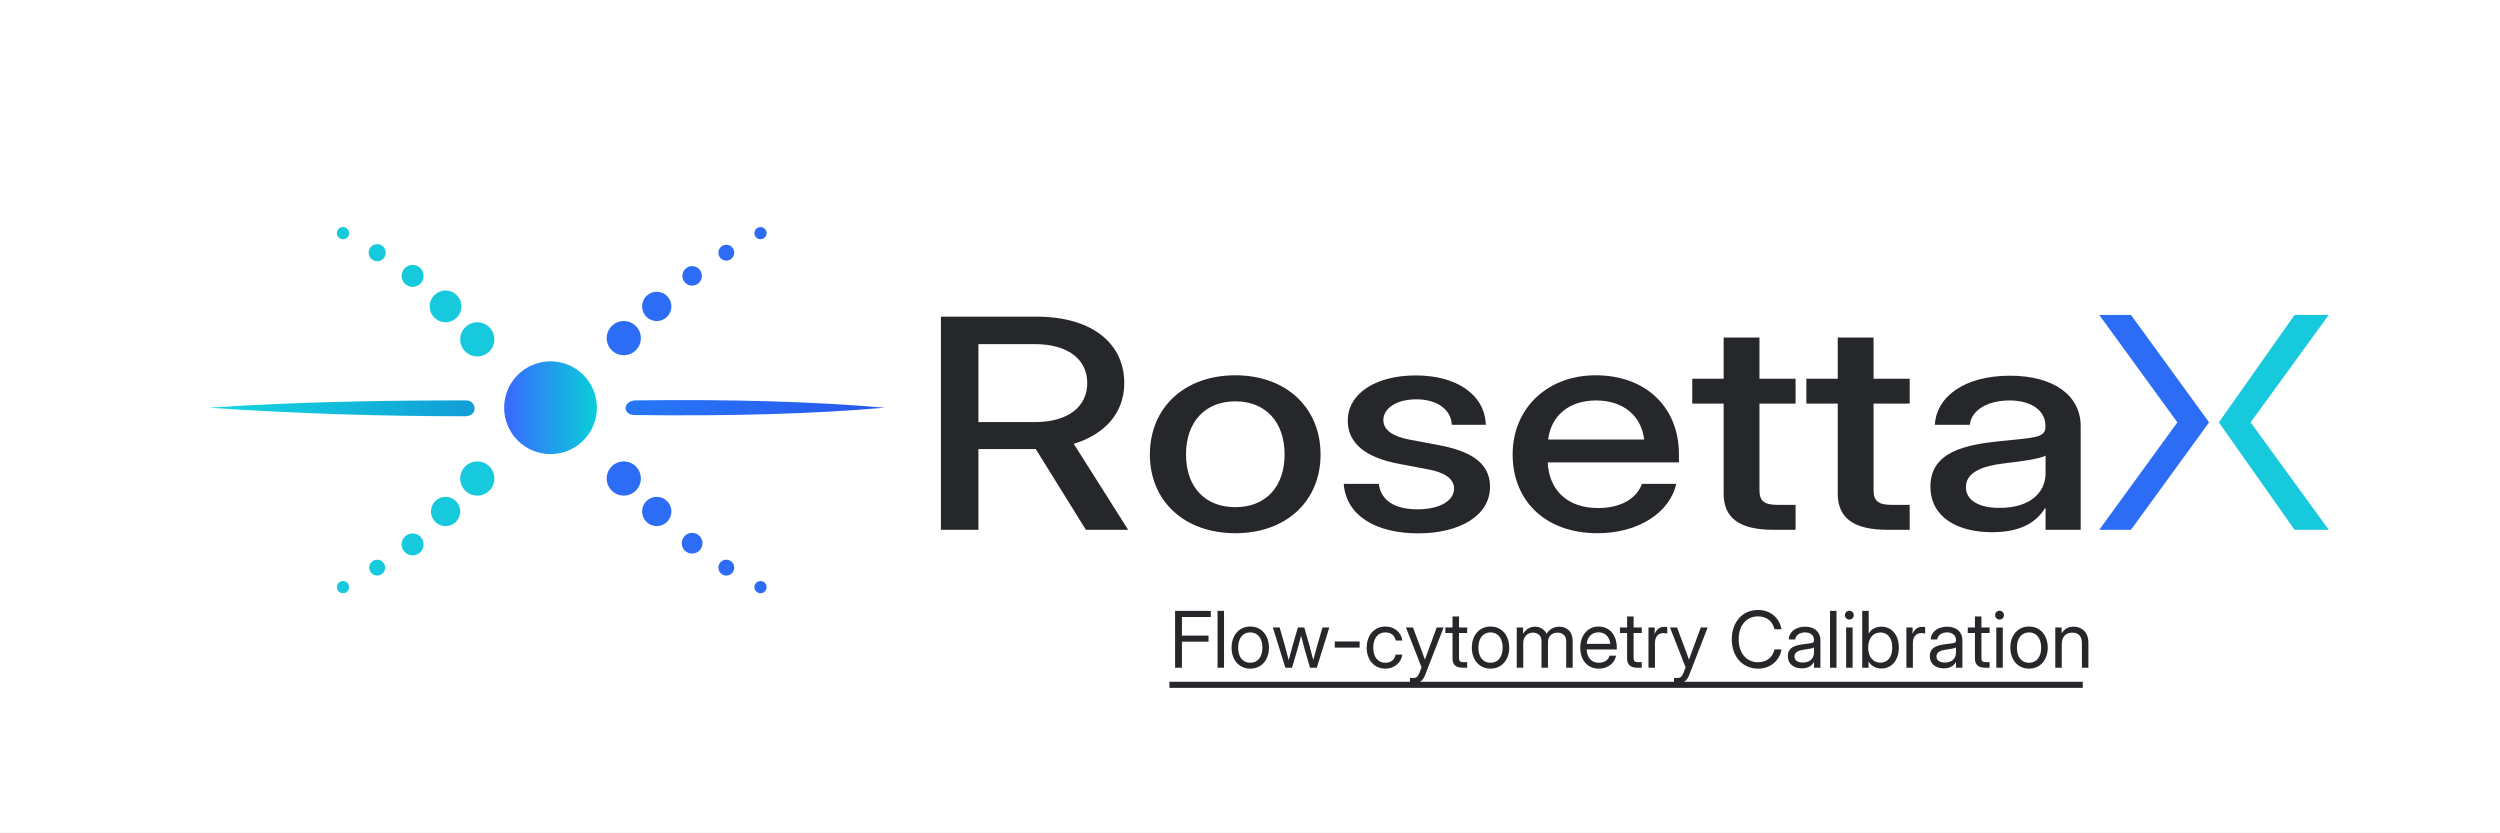
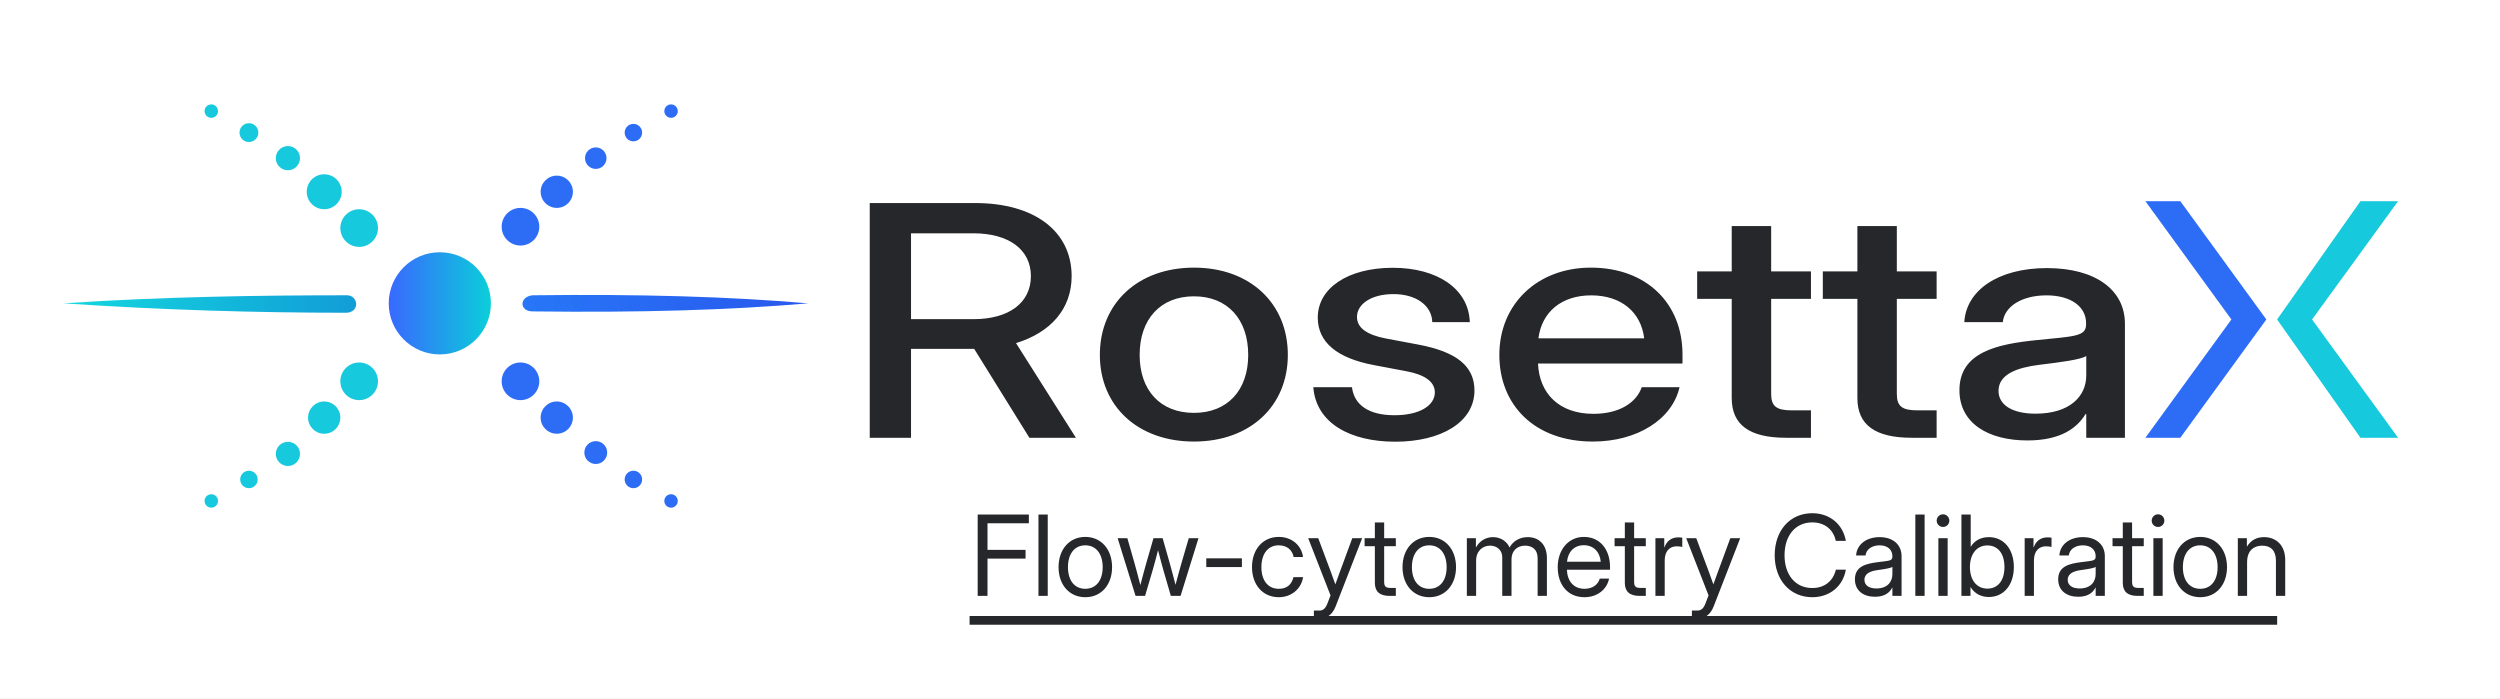
- <svg xmlns="http://www.w3.org/2000/svg" width="2048" height="682" viewBox="0 0 2048 682" role="img" aria-label="RosettaX Flow-cytometry Calibration logo">
-   <defs>
+ <svg xmlns="http://www.w3.org/2000/svg" width="1859.671" height="519.47" viewBox="0 0 1859.671 519.47" role="img" aria-label="RosettaX Flow-cytometry Calibration logo" version="1.1" id="svg32">
+   <defs id="defs8">
    <linearGradient id="gMain" x1="0" y1="0" x2="1" y2="0">
-       <stop offset="0" stop-color="#3865ff" />
-       <stop offset="1" stop-color="#11cbd9" />
+       <stop offset="0" stop-color="#3865ff" id="stop1" />
+       <stop offset="1" stop-color="#11cbd9" id="stop2" />
    </linearGradient>
-     <linearGradient id="gCyan" x1="0" y1="0" x2="1" y2="0">
-       <stop offset="0" stop-color="#13d8df" />
-       <stop offset="1" stop-color="#129dd7" />
+     <linearGradient id="gCyan" x1="41.78" y1="1342.462" x2="94.987" y2="1342.462" gradientTransform="scale(4.092871,0.2443273)" gradientUnits="userSpaceOnUse">
+       <stop offset="0" stop-color="#13d8df" id="stop3" />
+       <stop offset="1" stop-color="#129dd7" id="stop4" />
    </linearGradient>
-     <linearGradient id="gBlue" x1="0" y1="0" x2="1" y2="0">
-       <stop offset="0" stop-color="#2777f7" />
-       <stop offset="1" stop-color="#2958ed" />
+     <linearGradient id="gBlue" x1="124.3" y1="1351.348" x2="175.838" y2="1351.348" gradientTransform="scale(4.123106,0.2425356)" gradientUnits="userSpaceOnUse">
+       <stop offset="0" stop-color="#2777f7" id="stop5" />
+       <stop offset="1" stop-color="#2958ed" id="stop6" />
    </linearGradient>
-     <linearGradient id="gOrb" x1="0" y1="0" x2="1" y2="0">
-       <stop offset="0" stop-color="#3968ff" />
-       <stop offset="1" stop-color="#0acfd9" />
+     <linearGradient id="gOrb" x1="413" y1="296" x2="489" y2="296" gradientUnits="userSpaceOnUse">
+       <stop offset="0" stop-color="#3968ff" id="stop7" />
+       <stop offset="1" stop-color="#0acfd9" id="stop8" />
    </linearGradient>
  </defs>
-   <rect width="2048" height="682" fill="#ffffff" />
-   <g id="mark">
-     <path d="M171,334 C245,329 319,328 382,328 C390,328 392,340 382,341 C315,341 245,339 171,334 Z" fill="url(#gCyan)" />
-     <path d="M520,328 C600,327 667,329 725,334 C667,339 600,341 520,340 C510,340 510,329 520,328 Z" fill="url(#gBlue)" />
-     <circle cx="451" cy="334" r="38" fill="url(#gOrb)" />
-     <circle cx="391" cy="278" r="14" fill="#16c9dc" />
-     <circle cx="365" cy="251" r="13" fill="#16c9dc" />
-     <circle cx="338" cy="226" r="9" fill="#16c9dc" />
-     <circle cx="309" cy="207" r="7" fill="#16c9dc" />
-     <circle cx="281" cy="191" r="5" fill="#16c9dc" />
-     <circle cx="391" cy="392" r="14" fill="#16c9dc" />
-     <circle cx="365" cy="419" r="12" fill="#16c9dc" />
-     <circle cx="338" cy="446" r="9" fill="#16c9dc" />
-     <circle cx="309" cy="465" r="6.5" fill="#16c9dc" />
-     <circle cx="281" cy="481" r="5" fill="#16c9dc" />
-     <circle cx="511" cy="277" r="14" fill="#2d6df6" />
-     <circle cx="538" cy="251" r="12" fill="#2d6df6" />
-     <circle cx="567" cy="226" r="8" fill="#2d6df6" />
-     <circle cx="595" cy="207" r="6.5" fill="#2d6df6" />
-     <circle cx="623" cy="191" r="5" fill="#2d6df6" />
-     <circle cx="511" cy="392" r="14" fill="#2d6df6" />
-     <circle cx="538" cy="419" r="12" fill="#2d6df6" />
-     <circle cx="567" cy="445" r="8.5" fill="#2d6df6" />
-     <circle cx="595" cy="465" r="6.5" fill="#2d6df6" />
-     <circle cx="623" cy="481" r="5" fill="#2d6df6" />
+   <rect width="1859.671" height="519.47" fill="#ffffff" id="rect8" x="0" y="0" style="stroke-width:0.832" />
+   <g id="mark" transform="translate(-123.8327,-108.3536)">
+     <path d="m 171,334 c 74,-5 148,-6 211,-6 8,0 10,12 0,13 -67,0 -137,-2 -211,-7 z" fill="url(#gCyan)" id="path8" style="fill:url(#gCyan)" />
+     <path d="m 520,328 c 80,-1 147,1 205,6 -58,5 -125,7 -205,6 -10,0 -10,-11 0,-12 z" fill="url(#gBlue)" id="path9" style="fill:url(#gBlue)" />
+     <circle cx="451" cy="334" r="38" fill="url(#gOrb)" id="circle9" style="fill:url(#gOrb)" />
+     <circle cx="391" cy="278" r="14" fill="#16c9dc" id="circle10" />
+     <circle cx="365" cy="251" r="13" fill="#16c9dc" id="circle11" />
+     <circle cx="338" cy="226" r="9" fill="#16c9dc" id="circle12" />
+     <circle cx="309" cy="207" r="7" fill="#16c9dc" id="circle13" />
+     <circle cx="281" cy="191" r="5" fill="#16c9dc" id="circle14" />
+     <circle cx="391" cy="392" r="14" fill="#16c9dc" id="circle15" />
+     <circle cx="365" cy="419" r="12" fill="#16c9dc" id="circle16" />
+     <circle cx="338" cy="446" r="9" fill="#16c9dc" id="circle17" />
+     <circle cx="309" cy="465" r="6.5" fill="#16c9dc" id="circle18" />
+     <circle cx="281" cy="481" r="5" fill="#16c9dc" id="circle19" />
+     <circle cx="511" cy="277" r="14" fill="#2d6df6" id="circle20" />
+     <circle cx="538" cy="251" r="12" fill="#2d6df6" id="circle21" />
+     <circle cx="567" cy="226" r="8" fill="#2d6df6" id="circle22" />
+     <circle cx="595" cy="207" r="6.5" fill="#2d6df6" id="circle23" />
+     <circle cx="623" cy="191" r="5" fill="#2d6df6" id="circle24" />
+     <circle cx="511" cy="392" r="14" fill="#2d6df6" id="circle25" />
+     <circle cx="538" cy="419" r="12" fill="#2d6df6" id="circle26" />
+     <circle cx="567" cy="445" r="8.5" fill="#2d6df6" id="circle27" />
+     <circle cx="595" cy="465" r="6.5" fill="#2d6df6" id="circle28" />
+     <circle cx="623" cy="481" r="5" fill="#2d6df6" id="circle29" />
  </g>
-   <path fill="#26272a" d="M770.806,434.000 L801.516,434.000 L801.516,367.887 L847.138,367.887 C847.536,367.887 848.111,367.887 848.509,367.887 L889.573,434.000 L924.177,434.000 L879.617,363.575 C905.370,355.700 920.991,338.150 920.991,313.775 C920.991,280.363 893.334,259.400 849.217,259.400 L770.806,259.400 L770.806,434.000 Z M801.516,345.762 L801.516,281.900 L847.846,281.900 C874.395,281.900 890.679,294.087 890.679,313.775 C890.679,333.462 874.528,345.762 847.978,345.762 L801.516,345.762 Z M1011.985,436.812 C1053.713,436.812 1081.812,410.450 1081.812,372.350 C1081.812,334.025 1053.713,307.438 1011.985,307.438 C970.213,307.438 941.982,334.025 941.982,372.350 C941.982,410.450 970.213,436.812 1011.985,436.812 Z M1011.985,415.475 C986.940,415.475 971.585,398.712 971.585,372.350 C971.585,345.762 987.073,328.775 1011.985,328.775 C1036.854,328.775 1052.341,345.762 1052.341,372.350 C1052.341,398.600 1036.987,415.475 1011.985,415.475 Z M1161.738,436.925 C1195.767,436.925 1220.635,422.413 1220.635,398.825 C1220.635,380.900 1207.626,370.137 1179.173,364.738 L1154.260,360.050 C1141.118,357.462 1133.241,352.438 1133.241,344.113 C1133.241,334.625 1143.773,327.125 1160.367,327.125 C1177.624,327.125 1188.952,335.900 1189.262,347.975 L1217.184,347.975 C1216.343,323.038 1192.846,307.550 1159.924,307.550 C1126.471,307.550 1104.081,322.663 1104.081,344.600 C1104.081,362.975 1118.462,374.825 1145.985,379.962 L1170.146,384.538 C1182.757,386.900 1191.165,391.812 1191.165,400.250 C1191.165,410.075 1179.704,417.238 1161.163,417.238 C1142.224,417.238 1131.162,409.738 1129.524,396.387 L1100.762,396.387 C1102.842,423.200 1128.285,436.925 1161.738,436.925 Z M1308.709,436.812 C1341.764,436.812 1367.783,420.275 1373.181,396.387 L1345.083,396.387 C1340.923,408.087 1328.224,416.188 1309.152,416.188 C1283.575,416.188 1268.884,401.075 1267.911,378.800 L1375.394,378.800 L1375.394,372.125 C1375.394,333.913 1348.534,307.438 1307.205,307.438 C1267.380,307.438 1239.148,334.625 1239.148,372.350 C1239.148,409.738 1265.433,436.812 1308.709,436.812 Z M1268.220,360.050 C1270.698,340.363 1285.478,328.062 1307.470,328.062 C1329.595,328.062 1344.552,340.363 1346.897,360.050 L1268.220,360.050 Z M1470.946,310.250 L1441.343,310.250 L1441.343,276.500 L1412.005,276.500 L1412.005,310.250 L1386.296,310.250 L1386.296,330.650 L1412.005,330.650 L1412.005,404.450 C1412.005,424.400 1425.148,434.000 1452.538,434.000 L1470.946,434.000 L1470.946,413.600 L1456.698,413.600 C1445.060,413.600 1441.343,410.450 1441.343,401.300 L1441.343,330.650 L1470.946,330.650 L1470.946,310.250 Z M1564.424,310.250 L1534.821,310.250 L1534.821,276.500 L1505.483,276.500 L1505.483,310.250 L1479.774,310.250 L1479.774,330.650 L1505.483,330.650 L1505.483,404.450 C1505.483,424.400 1518.626,434.000 1546.016,434.000 L1564.424,434.000 L1564.424,413.600 L1550.176,413.600 C1538.538,413.600 1534.821,410.450 1534.821,401.300 L1534.821,330.650 L1564.424,330.650 L1564.424,310.250 Z M1632.016,435.988 C1657.195,435.988 1669.098,426.387 1675.160,416.413 L1675.735,416.413 L1675.735,434.000 L1704.498,434.000 L1704.498,349.137 C1704.498,323.975 1682.506,307.775 1646.530,307.775 C1610.024,307.775 1586.395,324.425 1585.023,347.975 L1613.653,347.975 C1614.759,336.613 1627.459,328.062 1646.132,328.062 C1664.673,328.062 1675.603,336.725 1675.603,348.688 L1675.603,349.738 C1675.603,358.775 1666.443,358.512 1639.096,361.325 C1609.360,364.288 1581.394,370.363 1581.394,398.600 C1581.394,423.350 1602.988,435.988 1632.016,435.988 Z M1637.990,416.075 C1620.954,416.075 1610.467,409.738 1610.467,399.087 C1610.467,386.525 1624.848,381.725 1640.734,379.738 C1656.221,377.863 1671.709,375.875 1675.735,373.175 L1675.735,387.725 C1675.735,402.950 1663.699,416.075 1637.990,416.075 Z" />
-   <path d="M1719.7,258 L1745.7,258 L1809.7,346 L1745.7,434 L1719.7,434 L1783.7,346 Z" fill="#2d6df6" />
-   <path d="M1879.7,258 L1907.7,258 L1843.7,346 L1907.7,434 L1879.7,434 L1817.7,346 Z" fill="#16c9dc" />
-   <path fill="#26272a" d="M962.630,547.000 L968.250,547.000 L968.250,525.660 L990.030,525.660 L990.030,520.660 L968.250,520.660 L968.250,505.440 L991.910,505.440 L991.910,500.440 L962.630,500.440 L962.630,547.000 Z M1002.719,500.440 L997.409,500.440 L997.409,547.000 L1002.719,547.000 L1002.719,500.440 Z M1024.216,547.750 C1033.376,547.750 1039.536,540.620 1039.536,530.560 C1039.536,520.440 1033.376,513.250 1024.216,513.250 C1015.066,513.250 1008.906,520.440 1008.906,530.560 C1008.906,540.620 1015.066,547.750 1024.216,547.750 Z M1024.216,542.940 C1017.966,542.940 1014.286,538.060 1014.286,530.560 C1014.286,523.000 1017.996,518.060 1024.216,518.060 C1030.436,518.060 1034.156,523.030 1034.156,530.560 C1034.156,538.030 1030.466,542.940 1024.216,542.940 Z M1052.971,547.000 L1058.411,547.000 L1062.841,532.000 C1063.911,528.370 1064.871,524.560 1065.841,520.840 C1066.811,524.560 1067.781,528.370 1068.811,532.000 L1073.161,547.000 L1078.721,547.000 L1088.971,514.000 L1083.411,514.000 L1079.161,528.500 C1078.001,532.470 1076.941,536.620 1075.841,540.660 C1074.751,536.620 1073.721,532.470 1072.591,528.500 L1068.471,514.000 L1063.221,514.000 L1059.031,528.500 C1057.871,532.500 1056.811,536.750 1055.721,540.810 C1054.621,536.750 1053.591,532.500 1052.441,528.500 L1048.281,514.000 L1042.721,514.000 L1052.971,547.000 Z M1113.816,525.500 L1093.436,525.500 L1093.436,530.500 L1113.816,530.500 L1113.816,525.500 Z M1134.904,547.750 C1142.344,547.750 1147.904,542.750 1148.814,536.250 L1143.344,536.250 C1142.314,540.280 1139.844,542.940 1134.904,542.940 C1128.654,542.940 1124.974,538.060 1124.974,530.560 C1124.974,523.000 1128.684,518.060 1134.904,518.060 C1139.784,518.060 1142.654,520.870 1143.434,524.750 L1148.814,524.750 C1147.904,518.090 1142.404,513.250 1134.904,513.250 C1125.754,513.250 1119.594,520.440 1119.594,530.560 C1119.594,540.620 1125.754,547.750 1134.904,547.750 Z M1155.003,560.060 L1158.253,560.060 C1162.402,560.060 1165.693,557.560 1167.402,553.130 L1182.622,514.000 L1176.973,514.000 L1169.973,533.000 C1169.062,535.470 1168.152,537.940 1167.283,540.410 C1166.443,537.940 1165.562,535.470 1164.622,533.000 L1157.503,514.000 L1151.753,514.000 L1164.533,546.720 L1162.723,551.410 C1161.652,554.160 1160.283,555.380 1158.253,555.380 L1155.003,555.380 L1155.003,560.060 Z M1201.902,514.000 L1195.223,514.000 L1195.223,505.000 L1189.902,505.000 L1189.902,514.000 L1184.033,514.000 L1184.033,518.560 L1189.902,518.560 L1189.902,539.560 C1189.902,544.530 1192.693,547.000 1198.342,547.000 L1201.902,547.000 L1201.902,542.440 L1198.842,542.440 C1196.122,542.440 1195.223,541.560 1195.223,539.000 L1195.223,518.560 L1201.902,518.560 L1201.902,514.000 Z M1221.029,547.750 C1230.189,547.750 1236.349,540.620 1236.349,530.560 C1236.349,520.440 1230.189,513.250 1221.029,513.250 C1211.879,513.250 1205.719,520.440 1205.719,530.560 C1205.719,540.620 1211.879,547.750 1221.029,547.750 Z M1221.029,542.940 C1214.779,542.940 1211.099,538.060 1211.099,530.560 C1211.099,523.000 1214.809,518.060 1221.029,518.060 C1227.249,518.060 1230.969,523.030 1230.969,530.560 C1230.969,538.030 1227.279,542.940 1221.029,542.940 Z M1242.534,547.000 L1247.844,547.000 L1247.844,526.870 C1247.844,521.190 1251.654,518.250 1255.814,518.250 C1259.814,518.250 1262.784,520.870 1262.784,524.810 L1262.784,547.000 L1268.094,547.000 L1268.094,526.000 C1268.094,521.530 1271.034,518.250 1275.874,518.250 C1279.654,518.250 1283.034,520.250 1283.034,525.370 L1283.034,547.000 L1288.344,547.000 L1288.344,525.370 C1288.344,517.250 1283.404,513.370 1277.374,513.370 C1272.474,513.370 1268.784,515.940 1266.974,519.310 C1265.594,516.000 1262.034,513.370 1257.504,513.370 C1253.474,513.370 1249.814,515.470 1247.724,519.340 L1247.724,514.000 L1242.534,514.000 L1242.534,547.000 Z M1309.841,547.750 C1317.031,547.750 1322.661,543.440 1323.911,537.120 L1318.591,537.120 C1317.591,540.560 1314.531,542.940 1309.841,542.940 C1303.591,542.940 1300.031,538.500 1299.781,532.030 L1324.471,532.030 L1324.471,530.560 C1324.471,520.310 1318.661,513.250 1309.471,513.250 C1300.721,513.250 1294.531,520.530 1294.531,530.560 C1294.531,540.500 1300.161,547.750 1309.841,547.750 Z M1299.841,527.470 C1300.411,521.660 1304.061,518.000 1309.471,518.000 C1314.911,518.000 1318.591,521.660 1319.161,527.470 L1299.841,527.470 Z M1344.934,514.000 L1338.254,514.000 L1338.254,505.000 L1332.934,505.000 L1332.934,514.000 L1327.064,514.000 L1327.064,518.560 L1332.934,518.560 L1332.934,539.560 C1332.934,544.530 1335.724,547.000 1341.374,547.000 L1344.934,547.000 L1344.934,542.440 L1341.874,542.440 C1339.154,542.440 1338.254,541.560 1338.254,539.000 L1338.254,518.560 L1344.934,518.560 L1344.934,514.000 Z M1350.440,547.000 L1355.750,547.000 L1355.750,526.690 C1355.750,521.090 1358.910,518.620 1362.560,518.620 C1364.090,518.620 1365.380,518.870 1365.810,519.000 L1365.810,513.690 C1365.380,513.620 1364.530,513.500 1363.560,513.500 C1359.440,513.500 1356.840,515.780 1355.630,519.190 L1355.500,519.190 L1355.500,514.000 L1350.440,514.000 L1350.440,547.000 Z M1371.315,560.060 L1374.565,560.060 C1378.715,560.060 1382.005,557.560 1383.715,553.130 L1398.935,514.000 L1393.285,514.000 L1386.285,533.000 C1385.375,535.470 1384.465,537.940 1383.595,540.410 C1382.755,537.940 1381.875,535.470 1380.935,533.000 L1373.815,514.000 L1368.065,514.000 L1380.845,546.720 L1379.035,551.410 C1377.965,554.160 1376.595,555.380 1374.565,555.380 L1371.315,555.380 L1371.315,560.060 Z M1440.215,547.750 C1449.965,547.750 1457.715,541.690 1459.405,532.000 L1453.685,532.000 C1452.095,538.750 1446.935,542.500 1440.215,542.500 C1430.405,542.500 1424.315,534.810 1424.315,523.750 C1424.315,512.620 1430.405,504.940 1440.215,504.940 C1447.005,504.940 1452.155,508.720 1453.655,515.500 L1459.405,515.500 C1457.685,505.780 1449.965,499.690 1440.215,499.690 C1427.315,499.690 1418.685,509.660 1418.685,523.750 C1418.685,537.750 1427.345,547.750 1440.215,547.750 Z M1476.094,547.500 C1482.094,547.500 1484.684,544.690 1485.904,542.310 L1486.034,542.310 L1486.034,547.000 L1491.284,547.000 L1491.284,524.250 C1491.284,517.720 1486.404,513.370 1478.724,513.370 C1470.904,513.370 1465.564,517.840 1465.284,523.870 L1470.684,523.870 C1470.934,520.590 1474.124,518.060 1478.724,518.060 C1483.344,518.060 1486.034,520.660 1486.034,524.250 L1486.034,524.560 C1486.034,527.090 1484.004,526.840 1477.724,527.690 C1471.094,528.560 1464.594,529.940 1464.594,537.500 C1464.594,544.090 1469.534,547.500 1476.094,547.500 Z M1476.844,542.750 C1472.624,542.750 1470.034,540.910 1470.034,537.810 C1470.034,534.090 1473.654,532.780 1477.474,532.250 C1481.254,531.720 1485.224,531.120 1486.034,530.370 L1486.034,534.500 C1486.034,538.810 1483.344,542.750 1476.844,542.750 Z M1504.469,500.440 L1499.159,500.440 L1499.159,547.000 L1504.469,547.000 L1504.469,500.440 Z M1512.346,547.000 L1517.656,547.000 L1517.656,514.000 L1512.346,514.000 L1512.346,547.000 Z M1514.996,507.560 C1516.996,507.560 1518.626,505.940 1518.626,503.940 C1518.626,501.940 1516.996,500.310 1514.996,500.310 C1512.996,500.310 1511.376,501.940 1511.376,503.940 C1511.376,505.940 1512.996,507.560 1514.996,507.560 Z M1541.224,547.630 C1549.814,547.630 1555.534,540.660 1555.534,530.500 C1555.534,520.310 1549.814,513.370 1541.224,513.370 C1536.934,513.370 1533.034,515.190 1530.904,518.870 L1530.844,518.870 L1530.844,500.440 L1525.534,500.440 L1525.534,547.000 L1530.724,547.000 L1530.724,542.000 L1530.784,542.000 C1533.154,545.810 1536.934,547.630 1541.224,547.630 Z M1540.404,542.840 C1534.284,542.840 1530.404,537.970 1530.404,530.500 C1530.404,523.030 1534.284,518.120 1540.404,518.120 C1546.124,518.120 1550.154,522.410 1550.154,530.500 C1550.154,538.590 1546.124,542.840 1540.404,542.840 Z M1561.721,547.000 L1567.031,547.000 L1567.031,526.690 C1567.031,521.090 1570.191,518.620 1573.841,518.620 C1575.371,518.620 1576.661,518.870 1577.091,519.000 L1577.091,513.690 C1576.661,513.620 1575.811,513.500 1574.841,513.500 C1570.721,513.500 1568.121,515.780 1566.911,519.190 L1566.781,519.190 L1566.781,514.000 L1561.721,514.000 L1561.721,547.000 Z M1592.406,547.500 C1598.406,547.500 1600.996,544.690 1602.216,542.310 L1602.346,542.310 L1602.346,547.000 L1607.596,547.000 L1607.596,524.250 C1607.596,517.720 1602.716,513.370 1595.036,513.370 C1587.216,513.370 1581.876,517.840 1581.596,523.870 L1586.996,523.870 C1587.246,520.590 1590.436,518.060 1595.036,518.060 C1599.656,518.060 1602.346,520.660 1602.346,524.250 L1602.346,524.560 C1602.346,527.090 1600.316,526.840 1594.036,527.690 C1587.406,528.560 1580.906,529.940 1580.906,537.500 C1580.906,544.090 1585.846,547.500 1592.406,547.500 Z M1593.156,542.750 C1588.936,542.750 1586.346,540.910 1586.346,537.810 C1586.346,534.090 1589.966,532.780 1593.786,532.250 C1597.566,531.720 1601.536,531.120 1602.346,530.370 L1602.346,534.500 C1602.346,538.810 1599.656,542.750 1593.156,542.750 Z M1629.871,514.000 L1623.191,514.000 L1623.191,505.000 L1617.871,505.000 L1617.871,514.000 L1612.001,514.000 L1612.001,518.560 L1617.871,518.560 L1617.871,539.560 C1617.871,544.530 1620.661,547.000 1626.311,547.000 L1629.871,547.000 L1629.871,542.440 L1626.811,542.440 C1624.091,542.440 1623.191,541.560 1623.191,539.000 L1623.191,518.560 L1629.871,518.560 L1629.871,514.000 Z M1635.378,547.000 L1640.688,547.000 L1640.688,514.000 L1635.378,514.000 L1635.378,547.000 Z M1638.028,507.560 C1640.028,507.560 1641.658,505.940 1641.658,503.940 C1641.658,501.940 1640.028,500.310 1638.028,500.310 C1636.028,500.310 1634.408,501.940 1634.408,503.940 C1634.408,505.940 1636.028,507.560 1638.028,507.560 Z M1662.185,547.750 C1671.345,547.750 1677.505,540.620 1677.505,530.560 C1677.505,520.440 1671.345,513.250 1662.185,513.250 C1653.035,513.250 1646.875,520.440 1646.875,530.560 C1646.875,540.620 1653.035,547.750 1662.185,547.750 Z M1662.185,542.940 C1655.935,542.940 1652.255,538.060 1652.255,530.560 C1652.255,523.000 1655.965,518.060 1662.185,518.060 C1668.405,518.060 1672.125,523.030 1672.125,530.560 C1672.125,538.030 1668.435,542.940 1662.185,542.940 Z M1689.000,527.690 C1689.000,521.030 1692.880,518.250 1697.690,518.250 C1702.630,518.250 1705.500,521.160 1705.500,526.870 L1705.500,547.000 L1710.810,547.000 L1710.810,526.500 C1710.810,517.720 1705.340,513.370 1698.690,513.370 C1694.500,513.370 1691.160,515.090 1688.880,518.840 L1688.880,514.000 L1683.690,514.000 L1683.690,547.000 L1689.000,547.000 L1689.000,527.690 Z" />
-   <line x1="958.0" y1="561.0" x2="1706.2" y2="561.0" stroke="#26272a" stroke-width="5" stroke-linecap="butt" />
+   <path fill="#26272a" d="m 646.973,325.646 h 30.71 v -66.113 h 45.622 c 0.398,0 0.973,0 1.371,0 l 41.064,66.113 h 34.604 l -44.56,-70.425 c 25.753,-7.875 41.374,-25.425 41.374,-49.8 0,-33.412 -27.657,-54.375 -71.774,-54.375 h -78.411 z m 30.71,-88.238 v -63.862 h 46.33 c 26.549,0 42.833,12.187 42.833,31.875 0,19.687 -16.151,31.987 -42.701,31.987 z m 210.469,91.05 c 41.728,0 69.827,-26.362 69.827,-64.462 0,-38.325 -28.099,-64.912 -69.827,-64.912 -41.772,0 -70.003,26.587 -70.003,64.912 0,38.1 28.231,64.462 70.003,64.462 z m 0,-21.337 c -25.045,0 -40.4,-16.763 -40.4,-43.125 0,-26.588 15.488,-43.575 40.4,-43.575 24.869,0 40.356,16.987 40.356,43.575 0,26.25 -15.354,43.125 -40.356,43.125 z m 149.753,21.45 c 34.029,0 58.897,-14.512 58.897,-38.1 0,-17.925 -13.009,-28.688 -41.462,-34.087 l -24.913,-4.688 c -13.142,-2.588 -21.019,-7.612 -21.019,-15.937 0,-9.488 10.532,-16.988 27.126,-16.988 17.257,0 28.585,8.775 28.895,20.85 h 27.922 c -0.841,-24.937 -24.338,-40.425 -57.26,-40.425 -33.453,0 -55.843,15.113 -55.843,37.05 0,18.375 14.381,30.225 41.904,35.362 l 24.161,4.576 c 12.611,2.362 21.019,7.274 21.019,15.712 0,9.825 -11.461,16.988 -30.002,16.988 -18.939,0 -30.001,-7.5 -31.639,-20.851 h -28.762 c 2.08,26.813 27.523,40.538 60.976,40.538 z m 146.971,-0.113 c 33.055,0 59.074,-16.537 64.472,-40.425 h -28.098 c -4.16,11.7 -16.859,19.801 -35.931,19.801 -25.577,0 -40.268,-15.113 -41.241,-37.388 h 107.483 v -6.675 c 0,-38.212 -26.86,-64.687 -68.189,-64.687 -39.825,0 -68.057,27.187 -68.057,64.912 0,37.388 26.285,64.462 69.561,64.462 z m -40.489,-76.762 c 2.478,-19.687 17.258,-31.988 39.25,-31.988 22.125,0 37.082,12.301 39.427,31.988 z m 202.726,-49.8 h -29.603 v -33.75 h -29.338 v 33.75 h -25.709 v 20.4 h 25.709 v 73.8 c 0,19.95 13.143,29.55 40.533,29.55 h 18.408 v -20.4 h -14.248 c -11.638,0 -15.355,-3.15 -15.355,-12.3 v -70.65 h 29.603 z m 93.478,0 h -29.603 v -33.75 h -29.338 v 33.75 h -25.709 v 20.4 h 25.709 v 73.8 c 0,19.95 13.143,29.55 40.533,29.55 h 18.408 v -20.4 h -14.248 c -11.638,0 -15.355,-3.15 -15.355,-12.3 v -70.65 h 29.603 z m 67.592,125.738 c 25.179,0 37.082,-9.601 43.144,-19.575 h 0.575 v 17.587 h 28.763 v -84.863 c 0,-25.162 -21.992,-41.362 -57.968,-41.362 -36.506,0 -60.135,16.65 -61.507,40.2 h 28.63 c 1.106,-11.362 13.806,-19.913 32.479,-19.913 18.541,0 29.471,8.663 29.471,20.626 v 1.05 c 0,9.037 -9.16,8.774 -36.507,11.587 -29.736,2.963 -57.702,9.038 -57.702,37.275 0,24.75 21.594,37.388 50.622,37.388 z m 5.974,-19.913 c -17.036,0 -27.523,-6.337 -27.523,-16.988 0,-12.562 14.381,-17.362 30.267,-19.349 15.487,-1.875 30.975,-3.863 35.001,-6.563 v 14.55 c 0,15.225 -12.036,28.35 -37.745,28.35 z" id="path29" />
+   <path d="m 1595.867,149.646 h 26 l 64,88 -64,88 h -26 l 64,-88 z" fill="#2d6df6" id="path30" />
+   <path d="m 1755.867,149.646 h 28 l -64,88 64,88 h -28 l -62,-88 z" fill="#16c9dc" id="path31" />
+   <g id="g32" transform="matrix(1.3,0,0,1.3,-524.1542,-267.8321)">
+     <path fill="#26272a" d="m 962.63,547 h 5.62 v -21.34 h 21.78 v -5 h -21.78 v -15.22 h 23.66 v -5 h -29.28 z m 40.089,-46.56 h -5.31 V 547 h 5.31 z m 21.497,47.31 c 9.16,0 15.32,-7.13 15.32,-17.19 0,-10.12 -6.16,-17.31 -15.32,-17.31 -9.15,0 -15.31,7.19 -15.31,17.31 0,10.06 6.16,17.19 15.31,17.19 z m 0,-4.81 c -6.25,0 -9.93,-4.88 -9.93,-12.38 0,-7.56 3.71,-12.5 9.93,-12.5 6.22,0 9.94,4.97 9.94,12.5 0,7.47 -3.69,12.38 -9.94,12.38 z m 28.755,4.06 h 5.44 l 4.43,-15 c 1.07,-3.63 2.03,-7.44 3,-11.16 0.97,3.72 1.94,7.53 2.97,11.16 l 4.35,15 h 5.56 l 10.25,-33 h -5.56 l -4.25,14.5 c -1.16,3.97 -2.22,8.12 -3.32,12.16 -1.09,-4.04 -2.12,-8.19 -3.25,-12.16 l -4.12,-14.5 h -5.25 l -4.19,14.5 c -1.16,4 -2.22,8.25 -3.31,12.31 -1.1,-4.06 -2.13,-8.31 -3.28,-12.31 l -4.16,-14.5 h -5.56 z m 60.845,-21.5 h -20.38 v 5 h 20.38 z m 21.088,22.25 c 7.44,0 13,-5 13.91,-11.5 h -5.47 c -1.03,4.03 -3.5,6.69 -8.44,6.69 -6.25,0 -9.93,-4.88 -9.93,-12.38 0,-7.56 3.71,-12.5 9.93,-12.5 4.88,0 7.75,2.81 8.53,6.69 h 5.38 c -0.91,-6.66 -6.41,-11.5 -13.91,-11.5 -9.15,0 -15.31,7.19 -15.31,17.31 0,10.06 6.16,17.19 15.31,17.19 z m 20.099,12.31 h 3.25 c 4.149,0 7.44,-2.5 9.149,-6.93 l 15.22,-39.13 h -5.649 l -7,19 c -0.911,2.47 -1.821,4.94 -2.69,7.41 -0.84,-2.47 -1.721,-4.94 -2.661,-7.41 l -7.119,-19 h -5.75 l 12.78,32.72 -1.81,4.69 c -1.071,2.75 -2.44,3.97 -4.47,3.97 h -3.25 z M 1201.902,514 h -6.679 v -9 h -5.321 v 9 h -5.869 v 4.56 h 5.869 v 21 c 0,4.97 2.791,7.44 8.44,7.44 h 3.56 v -4.56 h -3.06 c -2.72,0 -3.619,-0.88 -3.619,-3.44 v -20.44 h 6.679 z m 19.127,33.75 c 9.16,0 15.32,-7.13 15.32,-17.19 0,-10.12 -6.16,-17.31 -15.32,-17.31 -9.15,0 -15.31,7.19 -15.31,17.31 0,10.06 6.16,17.19 15.31,17.19 z m 0,-4.81 c -6.25,0 -9.93,-4.88 -9.93,-12.38 0,-7.56 3.71,-12.5 9.93,-12.5 6.22,0 9.94,4.97 9.94,12.5 0,7.47 -3.69,12.38 -9.94,12.38 z m 21.505,4.06 h 5.31 v -20.13 c 0,-5.68 3.81,-8.62 7.97,-8.62 4,0 6.97,2.62 6.97,6.56 V 547 h 5.31 v -21 c 0,-4.47 2.94,-7.75 7.78,-7.75 3.78,0 7.16,2 7.16,7.12 V 547 h 5.31 v -21.63 c 0,-8.12 -4.94,-12 -10.97,-12 -4.9,0 -8.59,2.57 -10.4,5.94 -1.38,-3.31 -4.94,-5.94 -9.47,-5.94 -4.03,0 -7.69,2.1 -9.78,5.97 V 514 h -5.19 z m 67.307,0.75 c 7.19,0 12.82,-4.31 14.07,-10.63 h -5.32 c -1,3.44 -4.06,5.82 -8.75,5.82 -6.25,0 -9.81,-4.44 -10.06,-10.91 h 24.69 v -1.47 c 0,-10.25 -5.81,-17.31 -15,-17.31 -8.75,0 -14.94,7.28 -14.94,17.31 0,9.94 5.63,17.19 15.31,17.19 z m -10,-20.28 c 0.57,-5.81 4.22,-9.47 9.63,-9.47 5.44,0 9.12,3.66 9.69,9.47 z M 1344.934,514 h -6.68 v -9 h -5.32 v 9 h -5.87 v 4.56 h 5.87 v 21 c 0,4.97 2.79,7.44 8.44,7.44 h 3.56 v -4.56 h -3.06 c -2.72,0 -3.62,-0.88 -3.62,-3.44 v -20.44 h 6.68 z m 5.506,33 h 5.31 v -20.31 c 0,-5.6 3.16,-8.07 6.81,-8.07 1.53,0 2.82,0.25 3.25,0.38 v -5.31 c -0.43,-0.07 -1.28,-0.19 -2.25,-0.19 -4.12,0 -6.72,2.28 -7.93,5.69 h -0.13 V 514 h -5.06 z m 20.875,13.06 h 3.25 c 4.15,0 7.44,-2.5 9.15,-6.93 l 15.22,-39.13 h -5.65 l -7,19 c -0.91,2.47 -1.82,4.94 -2.69,7.41 -0.84,-2.47 -1.72,-4.94 -2.66,-7.41 l -7.12,-19 h -5.75 l 12.78,32.72 -1.81,4.69 c -1.07,2.75 -2.44,3.97 -4.47,3.97 h -3.25 z m 68.9,-12.31 c 9.75,0 17.5,-6.06 19.19,-15.75 h -5.72 c -1.59,6.75 -6.75,10.5 -13.47,10.5 -9.81,0 -15.9,-7.69 -15.9,-18.75 0,-11.13 6.09,-18.81 15.9,-18.81 6.79,0 11.94,3.78 13.44,10.56 h 5.75 c -1.72,-9.72 -9.44,-15.81 -19.19,-15.81 -12.9,0 -21.53,9.97 -21.53,24.06 0,14 8.66,24 21.53,24 z m 35.879,-0.25 c 6,0 8.59,-2.81 9.81,-5.19 h 0.13 V 547 h 5.25 v -22.75 c 0,-6.53 -4.88,-10.88 -12.56,-10.88 -7.82,0 -13.16,4.47 -13.44,10.5 h 5.4 c 0.25,-3.28 3.44,-5.81 8.04,-5.81 4.62,0 7.31,2.6 7.31,6.19 v 0.31 c 0,2.53 -2.03,2.28 -8.31,3.13 -6.63,0.87 -13.13,2.25 -13.13,9.81 0,6.59 4.94,10 11.5,10 z m 0.75,-4.75 c -4.22,0 -6.81,-1.84 -6.81,-4.94 0,-3.72 3.62,-5.03 7.44,-5.56 3.78,-0.53 7.75,-1.13 8.56,-1.88 v 4.13 c 0,4.31 -2.69,8.25 -9.19,8.25 z m 27.625,-42.31 h -5.31 V 547 h 5.31 z m 7.877,46.56 h 5.31 v -33 h -5.31 z m 2.65,-39.44 c 2,0 3.63,-1.62 3.63,-3.62 0,-2 -1.63,-3.63 -3.63,-3.63 -2,0 -3.62,1.63 -3.62,3.63 0,2 1.62,3.62 3.62,3.62 z m 26.228,40.07 c 8.59,0 14.31,-6.97 14.31,-17.13 0,-10.19 -5.72,-17.13 -14.31,-17.13 -4.29,0 -8.19,1.82 -10.32,5.5 h -0.06 v -18.43 h -5.31 V 547 h 5.19 v -5 h 0.06 c 2.37,3.81 6.15,5.63 10.44,5.63 z m -0.82,-4.79 c -6.12,0 -10,-4.87 -10,-12.34 0,-7.47 3.88,-12.38 10,-12.38 5.72,0 9.75,4.29 9.75,12.38 0,8.09 -4.03,12.34 -9.75,12.34 z m 21.317,4.16 h 5.31 v -20.31 c 0,-5.6 3.16,-8.07 6.81,-8.07 1.53,0 2.82,0.25 3.25,0.38 v -5.31 c -0.43,-0.07 -1.28,-0.19 -2.25,-0.19 -4.12,0 -6.72,2.28 -7.93,5.69 h -0.13 V 514 h -5.06 z m 30.685,0.5 c 6,0 8.59,-2.81 9.81,-5.19 h 0.13 V 547 h 5.25 v -22.75 c 0,-6.53 -4.88,-10.88 -12.56,-10.88 -7.82,0 -13.16,4.47 -13.44,10.5 h 5.4 c 0.25,-3.28 3.44,-5.81 8.04,-5.81 4.62,0 7.31,2.6 7.31,6.19 v 0.31 c 0,2.53 -2.03,2.28 -8.31,3.13 -6.63,0.87 -13.13,2.25 -13.13,9.81 0,6.59 4.94,10 11.5,10 z m 0.75,-4.75 c -4.22,0 -6.81,-1.84 -6.81,-4.94 0,-3.72 3.62,-5.03 7.44,-5.56 3.78,-0.53 7.75,-1.13 8.56,-1.88 v 4.13 c 0,4.31 -2.69,8.25 -9.19,8.25 z M 1629.871,514 h -6.68 v -9 h -5.32 v 9 h -5.87 v 4.56 h 5.87 v 21 c 0,4.97 2.79,7.44 8.44,7.44 h 3.56 v -4.56 h -3.06 c -2.72,0 -3.62,-0.88 -3.62,-3.44 v -20.44 h 6.68 z m 5.507,33 h 5.31 v -33 h -5.31 z m 2.65,-39.44 c 2,0 3.63,-1.62 3.63,-3.62 0,-2 -1.63,-3.63 -3.63,-3.63 -2,0 -3.62,1.63 -3.62,3.63 0,2 1.62,3.62 3.62,3.62 z m 24.157,40.19 c 9.16,0 15.32,-7.13 15.32,-17.19 0,-10.12 -6.16,-17.31 -15.32,-17.31 -9.15,0 -15.31,7.19 -15.31,17.31 0,10.06 6.16,17.19 15.31,17.19 z m 0,-4.81 c -6.25,0 -9.93,-4.88 -9.93,-12.38 0,-7.56 3.71,-12.5 9.93,-12.5 6.22,0 9.94,4.97 9.94,12.5 0,7.47 -3.69,12.38 -9.94,12.38 z M 1689,527.69 c 0,-6.66 3.88,-9.44 8.69,-9.44 4.94,0 7.81,2.91 7.81,8.62 V 547 h 5.31 v -20.5 c 0,-8.78 -5.47,-13.13 -12.12,-13.13 -4.19,0 -7.53,1.72 -9.81,5.47 V 514 h -5.19 v 33 h 5.31 z" id="path32" />
+     <line x1="958" y1="561" x2="1706.2" y2="561" stroke="#26272a" stroke-width="5" stroke-linecap="butt" id="line32" />
+   </g>
</svg>
